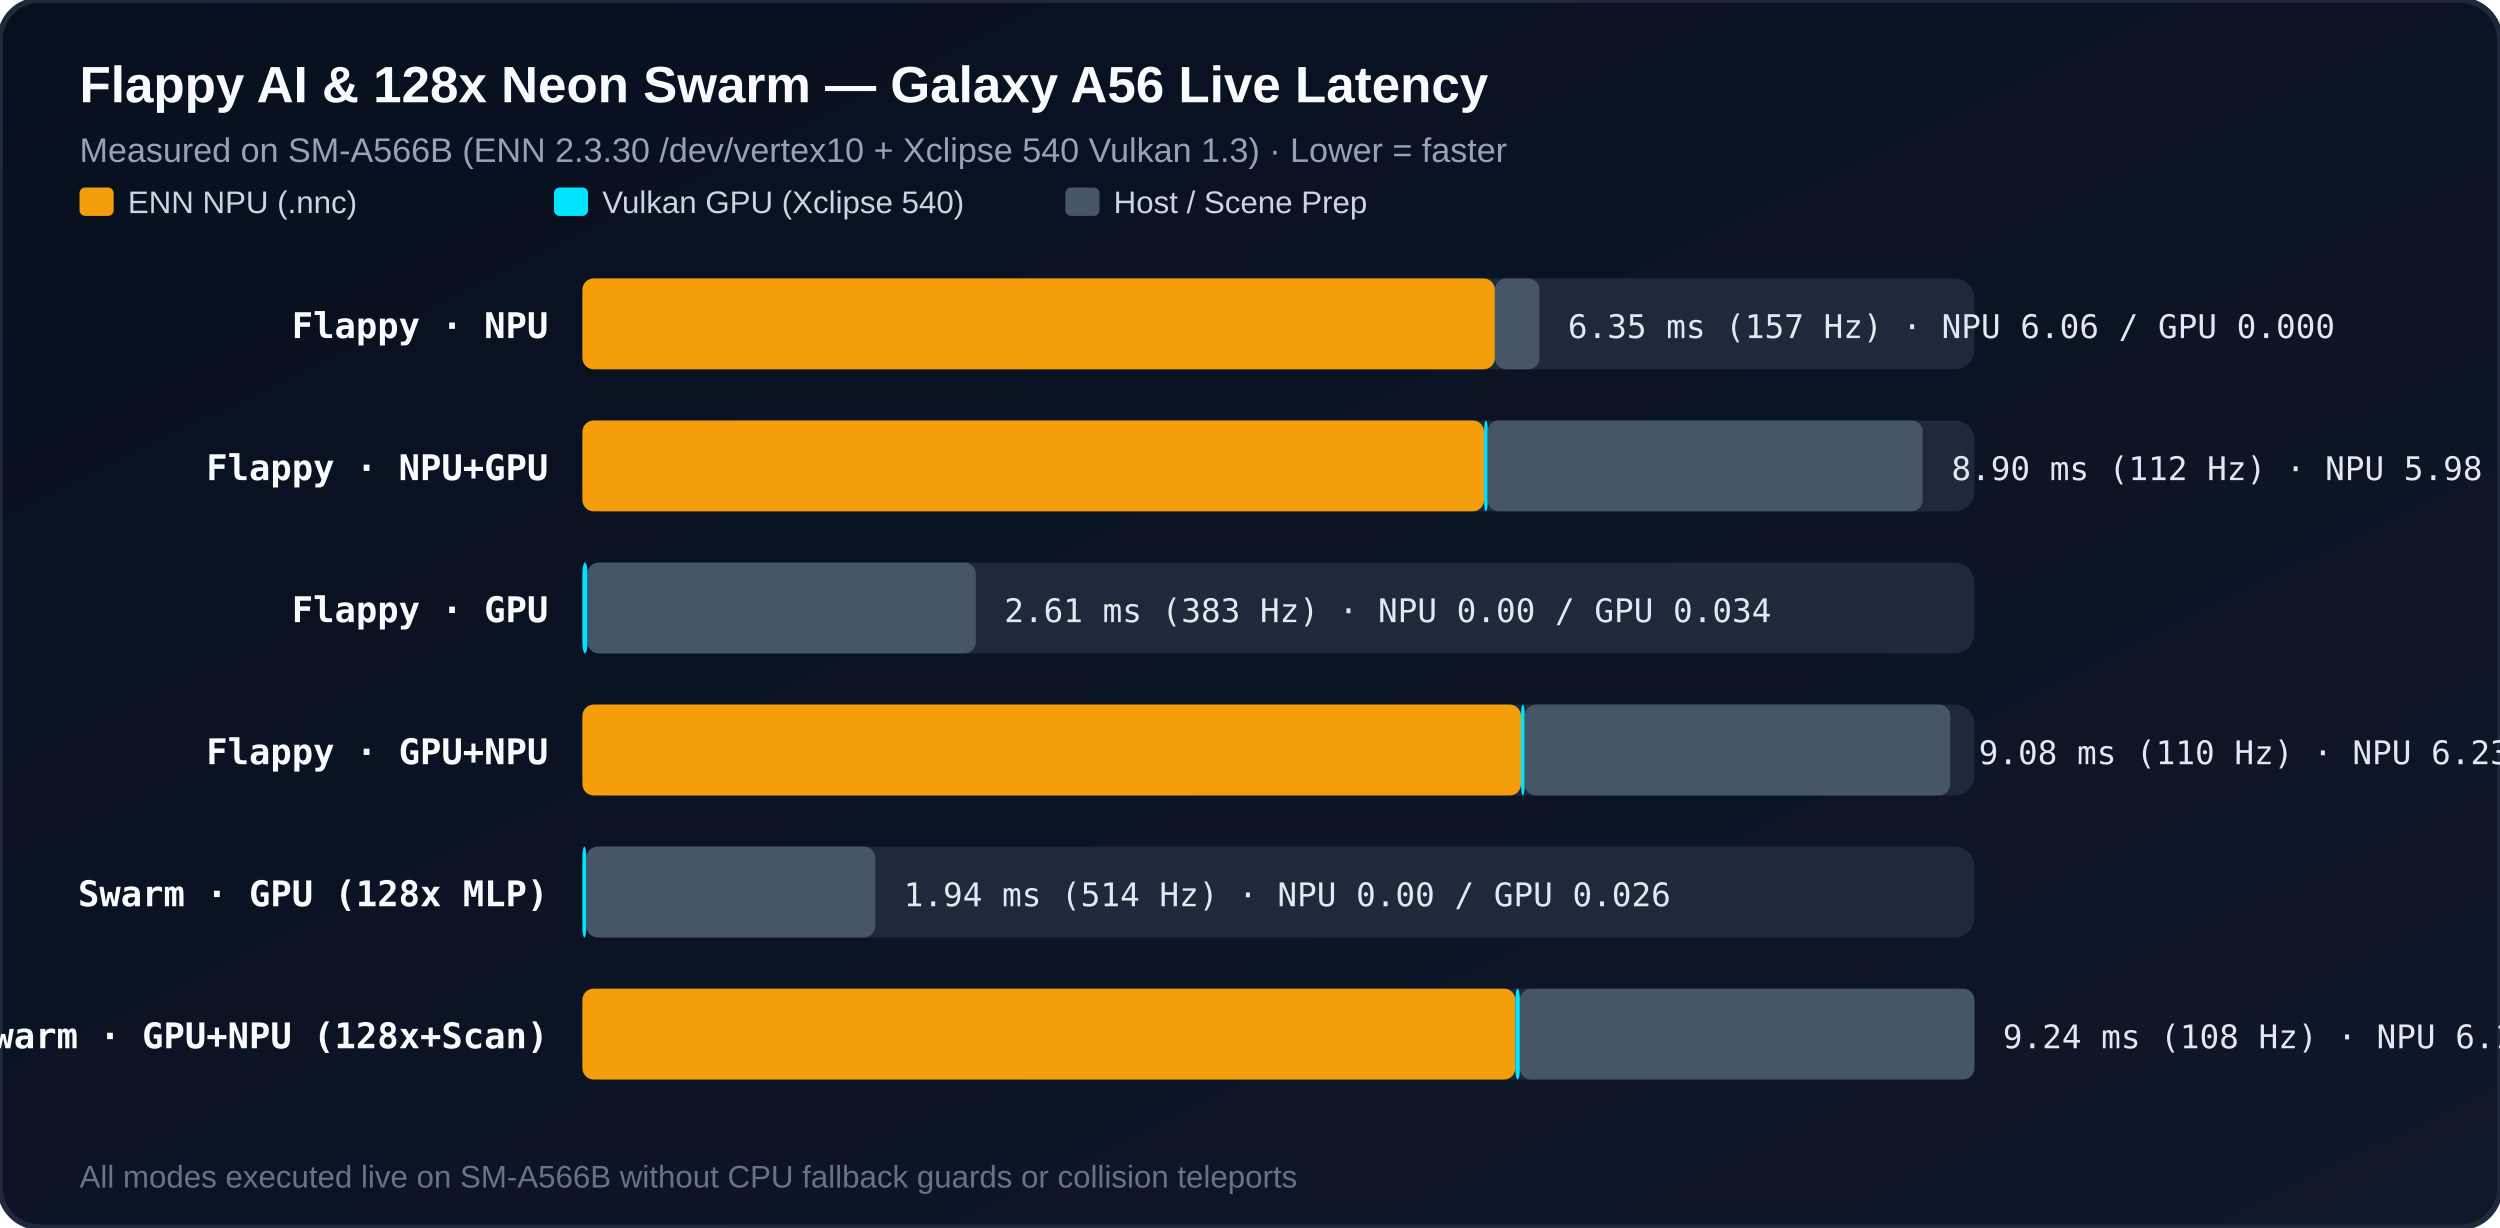
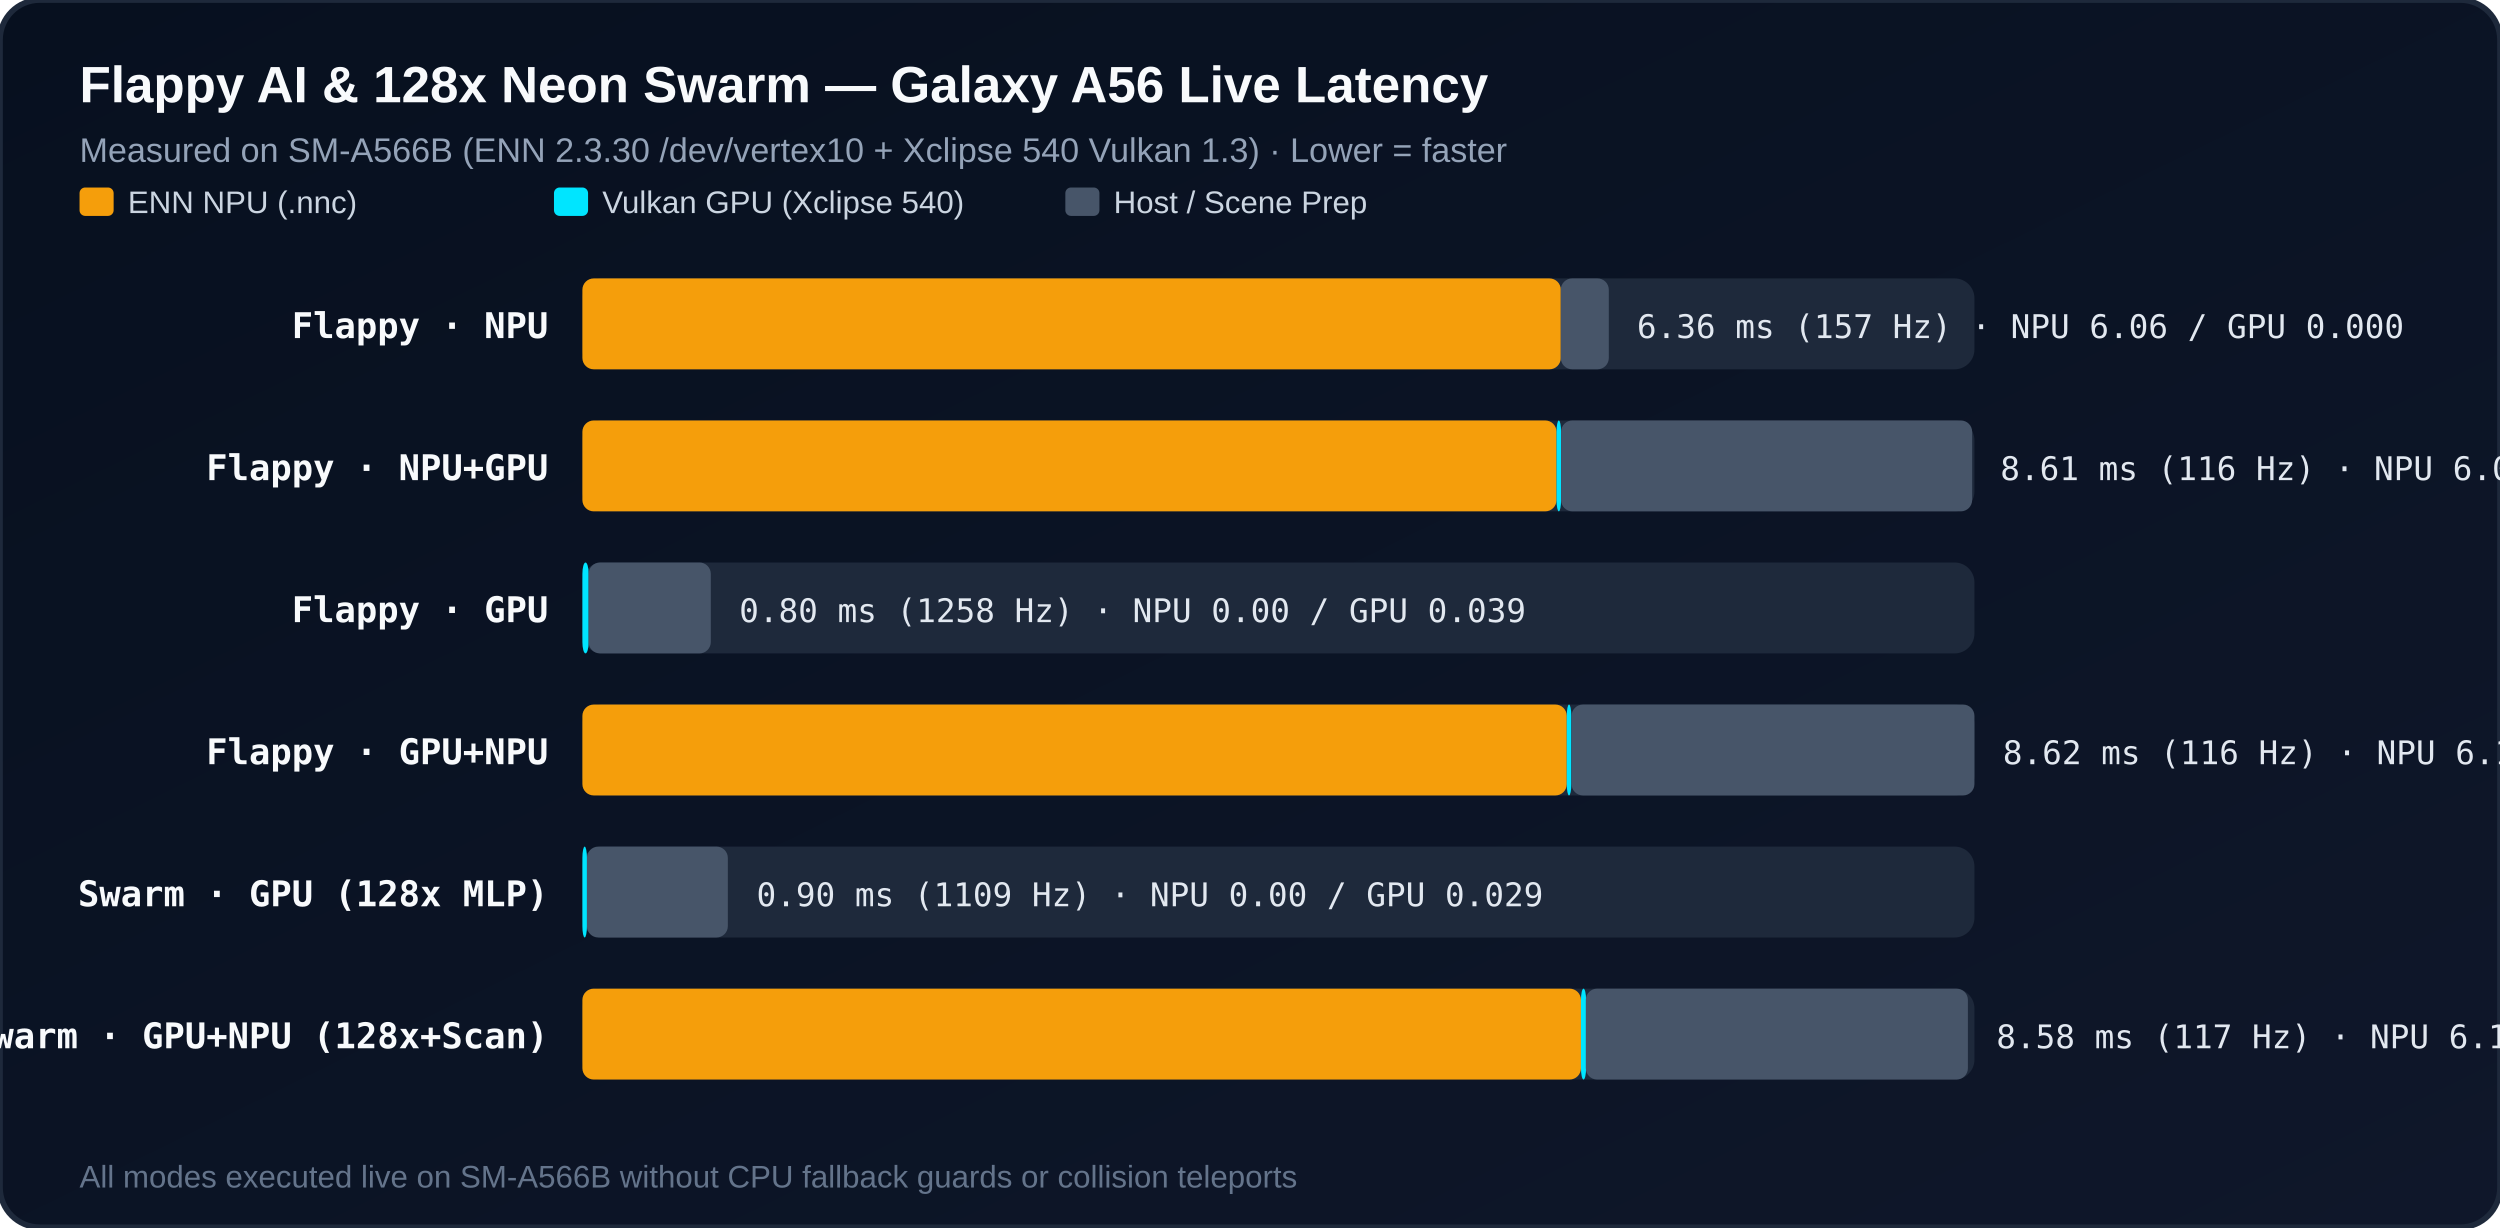
<svg xmlns="http://www.w3.org/2000/svg" width="880" height="432" viewBox="0 0 880 432">
  <defs>
    <linearGradient id="bgf" x1="0" y1="0" x2="1" y2="1">
      <stop offset="0%" stop-color="#07101F" />
      <stop offset="100%" stop-color="#0F172A" />
    </linearGradient>
  </defs>
  <rect width="880" height="432" rx="14" fill="url(#bgf)" stroke="#1E293B" stroke-width="2" />
  <text x="28" y="36" fill="#F8FAFC" font-family="Segoe UI, Arial, sans-serif" font-size="18" font-weight="bold">Flappy AI &amp; 128x Neon Swarm — Galaxy A56 Live Latency</text>
  <text x="28" y="57" fill="#94A3B8" font-family="Segoe UI, Arial, sans-serif" font-size="12">Measured on SM-A566B (ENN 2.3.30 /dev/vertex10 + Xclipse 540 Vulkan 1.3) · Lower = faster</text>
  <rect x="28" y="66" width="12" height="10" rx="2" fill="#F59E0B" />
  <text x="45" y="75" fill="#CBD5E1" font-family="Segoe UI, Arial, sans-serif" font-size="11">ENN NPU (.nnc)</text>
  <rect x="195" y="66" width="12" height="10" rx="2" fill="#00E5FF" />
  <text x="212" y="75" fill="#CBD5E1" font-family="Segoe UI, Arial, sans-serif" font-size="11">Vulkan GPU (Xclipse 540)</text>
  <rect x="375" y="66" width="12" height="10" rx="2" fill="#475569" />
  <text x="392" y="75" fill="#CBD5E1" font-family="Segoe UI, Arial, sans-serif" font-size="11">Host / Scene Prep</text>
  <text x="193" y="119" text-anchor="end" fill="#F8FAFC" font-family="Consolas, monospace" font-size="12.5" font-weight="bold">Flappy · NPU</text>
  <rect x="205" y="98" width="490" height="32" rx="7" fill="#1E293B" />
-   <rect x="205.0" y="98" width="321.2" height="32" rx="4" fill="#F59E0B" />
-   <rect x="526.2" y="98" width="15.7" height="32" rx="4" fill="#475569" />
-   <text x="551.9" y="119" fill="#E2E8F0" font-family="Consolas, monospace" font-size="11.5">6.35 ms (157 Hz) · NPU 6.06 / GPU 0.000</text>
+   <rect x="205.0" y="98" width="344.4" height="32" rx="4" fill="#F59E0B" />
+   <rect x="549.4" y="98" width="16.9" height="32" rx="4" fill="#475569" />
+   <text x="576.2" y="119" fill="#E2E8F0" font-family="Consolas, monospace" font-size="11.5">6.36 ms (157 Hz) · NPU 6.06 / GPU 0.000</text>
  <text x="193" y="169" text-anchor="end" fill="#F8FAFC" font-family="Consolas, monospace" font-size="12.5" font-weight="bold">Flappy · NPU+GPU</text>
  <rect x="205" y="148" width="490" height="32" rx="7" fill="#1E293B" />
-   <rect x="205.0" y="148" width="317.4" height="32" rx="4" fill="#F59E0B" />
-   <rect x="522.4" y="148" width="1.3" height="32" rx="4" fill="#00E5FF" />
-   <rect x="523.6" y="148" width="153.2" height="32" rx="4" fill="#475569" />
-   <text x="686.9" y="169" fill="#E2E8F0" font-family="Consolas, monospace" font-size="11.5">8.90 ms (112 Hz) · NPU 5.98 / GPU 0.024</text>
+   <rect x="205.0" y="148" width="342.9" height="32" rx="4" fill="#F59E0B" />
+   <rect x="547.9" y="148" width="1.6" height="32" rx="4" fill="#00E5FF" />
+   <rect x="549.5" y="148" width="144.7" height="32" rx="4" fill="#475569" />
+   <text x="704.1" y="169" fill="#E2E8F0" font-family="Consolas, monospace" font-size="11.5">8.61 ms (116 Hz) · NPU 6.03 / GPU 0.028</text>
  <text x="193" y="219" text-anchor="end" fill="#F8FAFC" font-family="Consolas, monospace" font-size="12.5" font-weight="bold">Flappy · GPU</text>
  <rect x="205" y="198" width="490" height="32" rx="7" fill="#1E293B" />
-   <rect x="205.0" y="198" width="1.8" height="32" rx="4" fill="#00E5FF" />
-   <rect x="206.8" y="198" width="136.7" height="32" rx="4" fill="#475569" />
-   <text x="353.5" y="219" fill="#E2E8F0" font-family="Consolas, monospace" font-size="11.5">2.61 ms (383 Hz) · NPU 0.00 / GPU 0.034</text>
+   <rect x="205.0" y="198" width="2.2" height="32" rx="4" fill="#00E5FF" />
+   <rect x="207.2" y="198" width="43.0" height="32" rx="4" fill="#475569" />
+   <text x="260.2" y="219" fill="#E2E8F0" font-family="Consolas, monospace" font-size="11.5">0.80 ms (1258 Hz) · NPU 0.00 / GPU 0.039</text>
  <text x="193" y="269" text-anchor="end" fill="#F8FAFC" font-family="Consolas, monospace" font-size="12.5" font-weight="bold">Flappy · GPU+NPU</text>
  <rect x="205" y="248" width="490" height="32" rx="7" fill="#1E293B" />
-   <rect x="205.0" y="248" width="330.4" height="32" rx="4" fill="#F59E0B" />
-   <rect x="535.4" y="248" width="1.3" height="32" rx="4" fill="#00E5FF" />
-   <rect x="536.7" y="248" width="149.8" height="32" rx="4" fill="#475569" />
-   <text x="696.5" y="269" fill="#E2E8F0" font-family="Consolas, monospace" font-size="11.5">9.08 ms (110 Hz) · NPU 6.23 / GPU 0.024</text>
+   <rect x="205.0" y="248" width="346.5" height="32" rx="4" fill="#F59E0B" />
+   <rect x="551.5" y="248" width="1.6" height="32" rx="4" fill="#00E5FF" />
+   <rect x="553.2" y="248" width="141.8" height="32" rx="4" fill="#475569" />
+   <text x="705.0" y="269" fill="#E2E8F0" font-family="Consolas, monospace" font-size="11.5">8.62 ms (116 Hz) · NPU 6.10 / GPU 0.029</text>
  <text x="193" y="319" text-anchor="end" fill="#F8FAFC" font-family="Consolas, monospace" font-size="12.5" font-weight="bold">Swarm · GPU (128x MLP)</text>
  <rect x="205" y="298" width="490" height="32" rx="7" fill="#1E293B" />
-   <rect x="205.0" y="298" width="1.4" height="32" rx="4" fill="#00E5FF" />
-   <rect x="206.4" y="298" width="101.7" height="32" rx="4" fill="#475569" />
-   <text x="318.1" y="319" fill="#E2E8F0" font-family="Consolas, monospace" font-size="11.5">1.94 ms (514 Hz) · NPU 0.00 / GPU 0.026</text>
+   <rect x="205.0" y="298" width="1.6" height="32" rx="4" fill="#00E5FF" />
+   <rect x="206.6" y="298" width="49.6" height="32" rx="4" fill="#475569" />
+   <text x="266.3" y="319" fill="#E2E8F0" font-family="Consolas, monospace" font-size="11.5">0.90 ms (1109 Hz) · NPU 0.00 / GPU 0.029</text>
  <text x="193" y="369" text-anchor="end" fill="#F8FAFC" font-family="Consolas, monospace" font-size="12.5" font-weight="bold">Swarm · GPU+NPU (128x+Scan)</text>
  <rect x="205" y="348" width="490" height="32" rx="7" fill="#1E293B" />
-   <rect x="205.0" y="348" width="328.4" height="32" rx="4" fill="#F59E0B" />
-   <rect x="533.4" y="348" width="1.6" height="32" rx="4" fill="#00E5FF" />
-   <rect x="535.0" y="348" width="160.0" height="32" rx="4" fill="#475569" />
-   <text x="705.0" y="369" fill="#E2E8F0" font-family="Consolas, monospace" font-size="11.5">9.24 ms (108 Hz) · NPU 6.19 / GPU 0.030</text>
+   <rect x="205.0" y="348" width="351.5" height="32" rx="4" fill="#F59E0B" />
+   <rect x="556.5" y="348" width="1.8" height="32" rx="4" fill="#00E5FF" />
+   <rect x="558.2" y="348" width="134.5" height="32" rx="4" fill="#475569" />
+   <text x="702.7" y="369" fill="#E2E8F0" font-family="Consolas, monospace" font-size="11.5">8.58 ms (117 Hz) · NPU 6.18 / GPU 0.031</text>
  <text x="28" y="418" fill="#64748B" font-family="Segoe UI, Arial, sans-serif" font-size="11">All modes executed live on SM-A566B without CPU fallback guards or collision teleports</text>
</svg>
